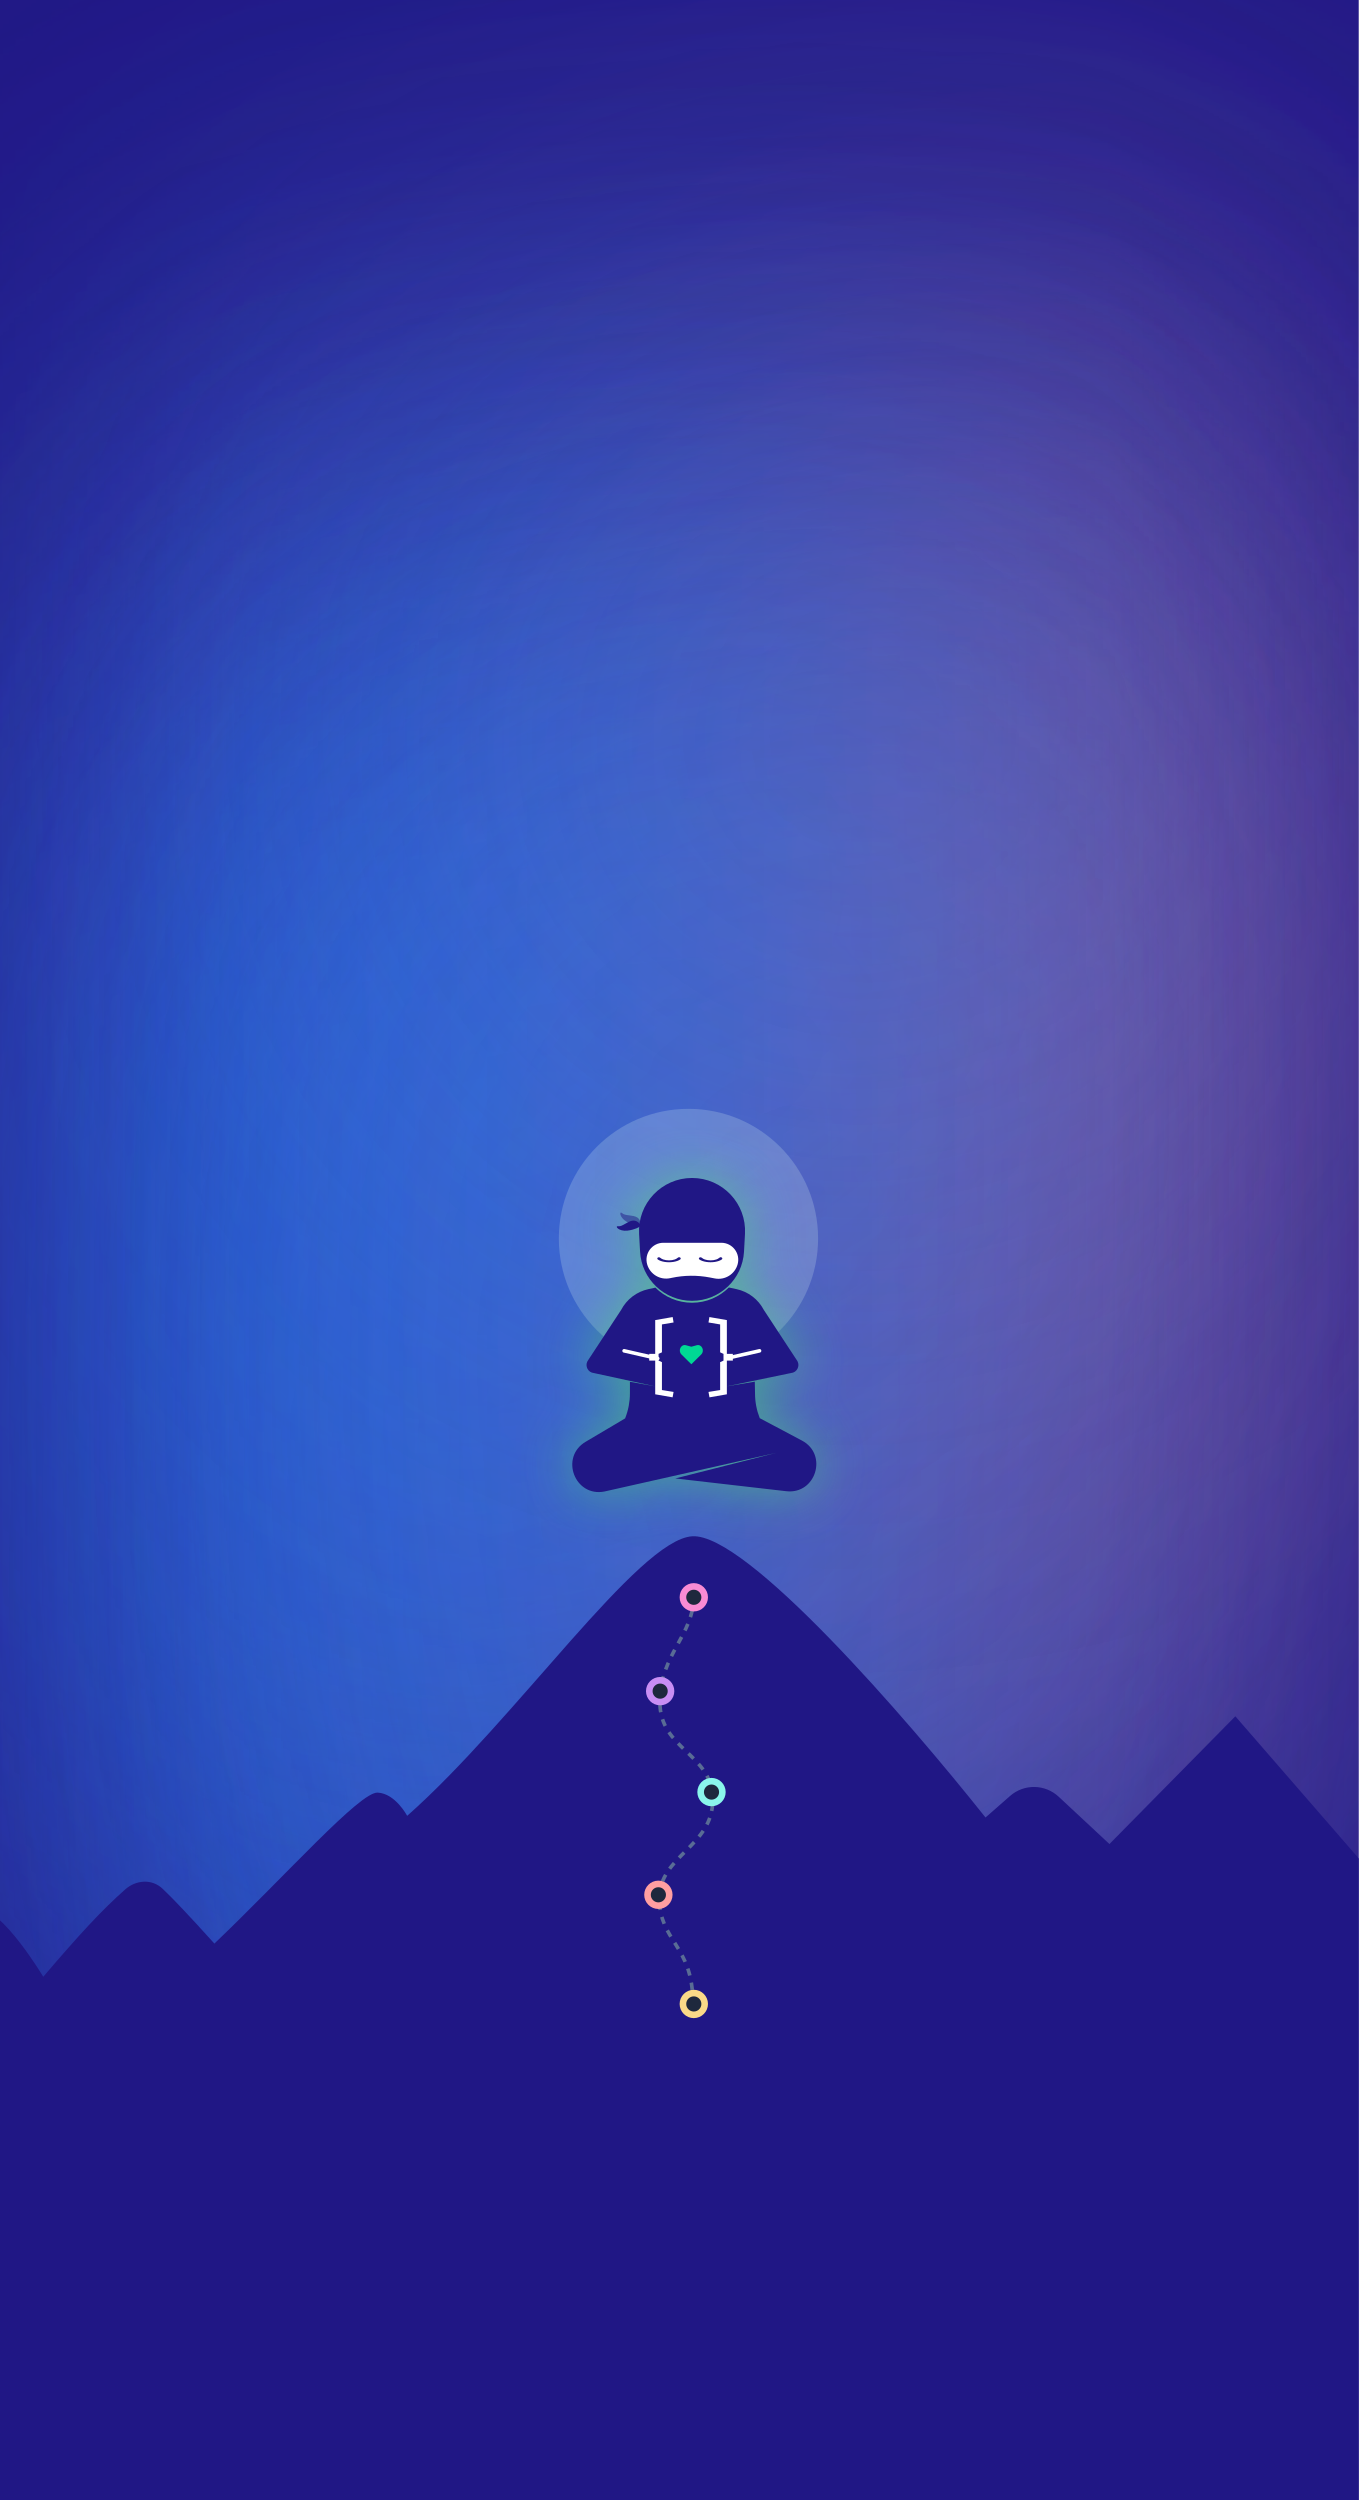
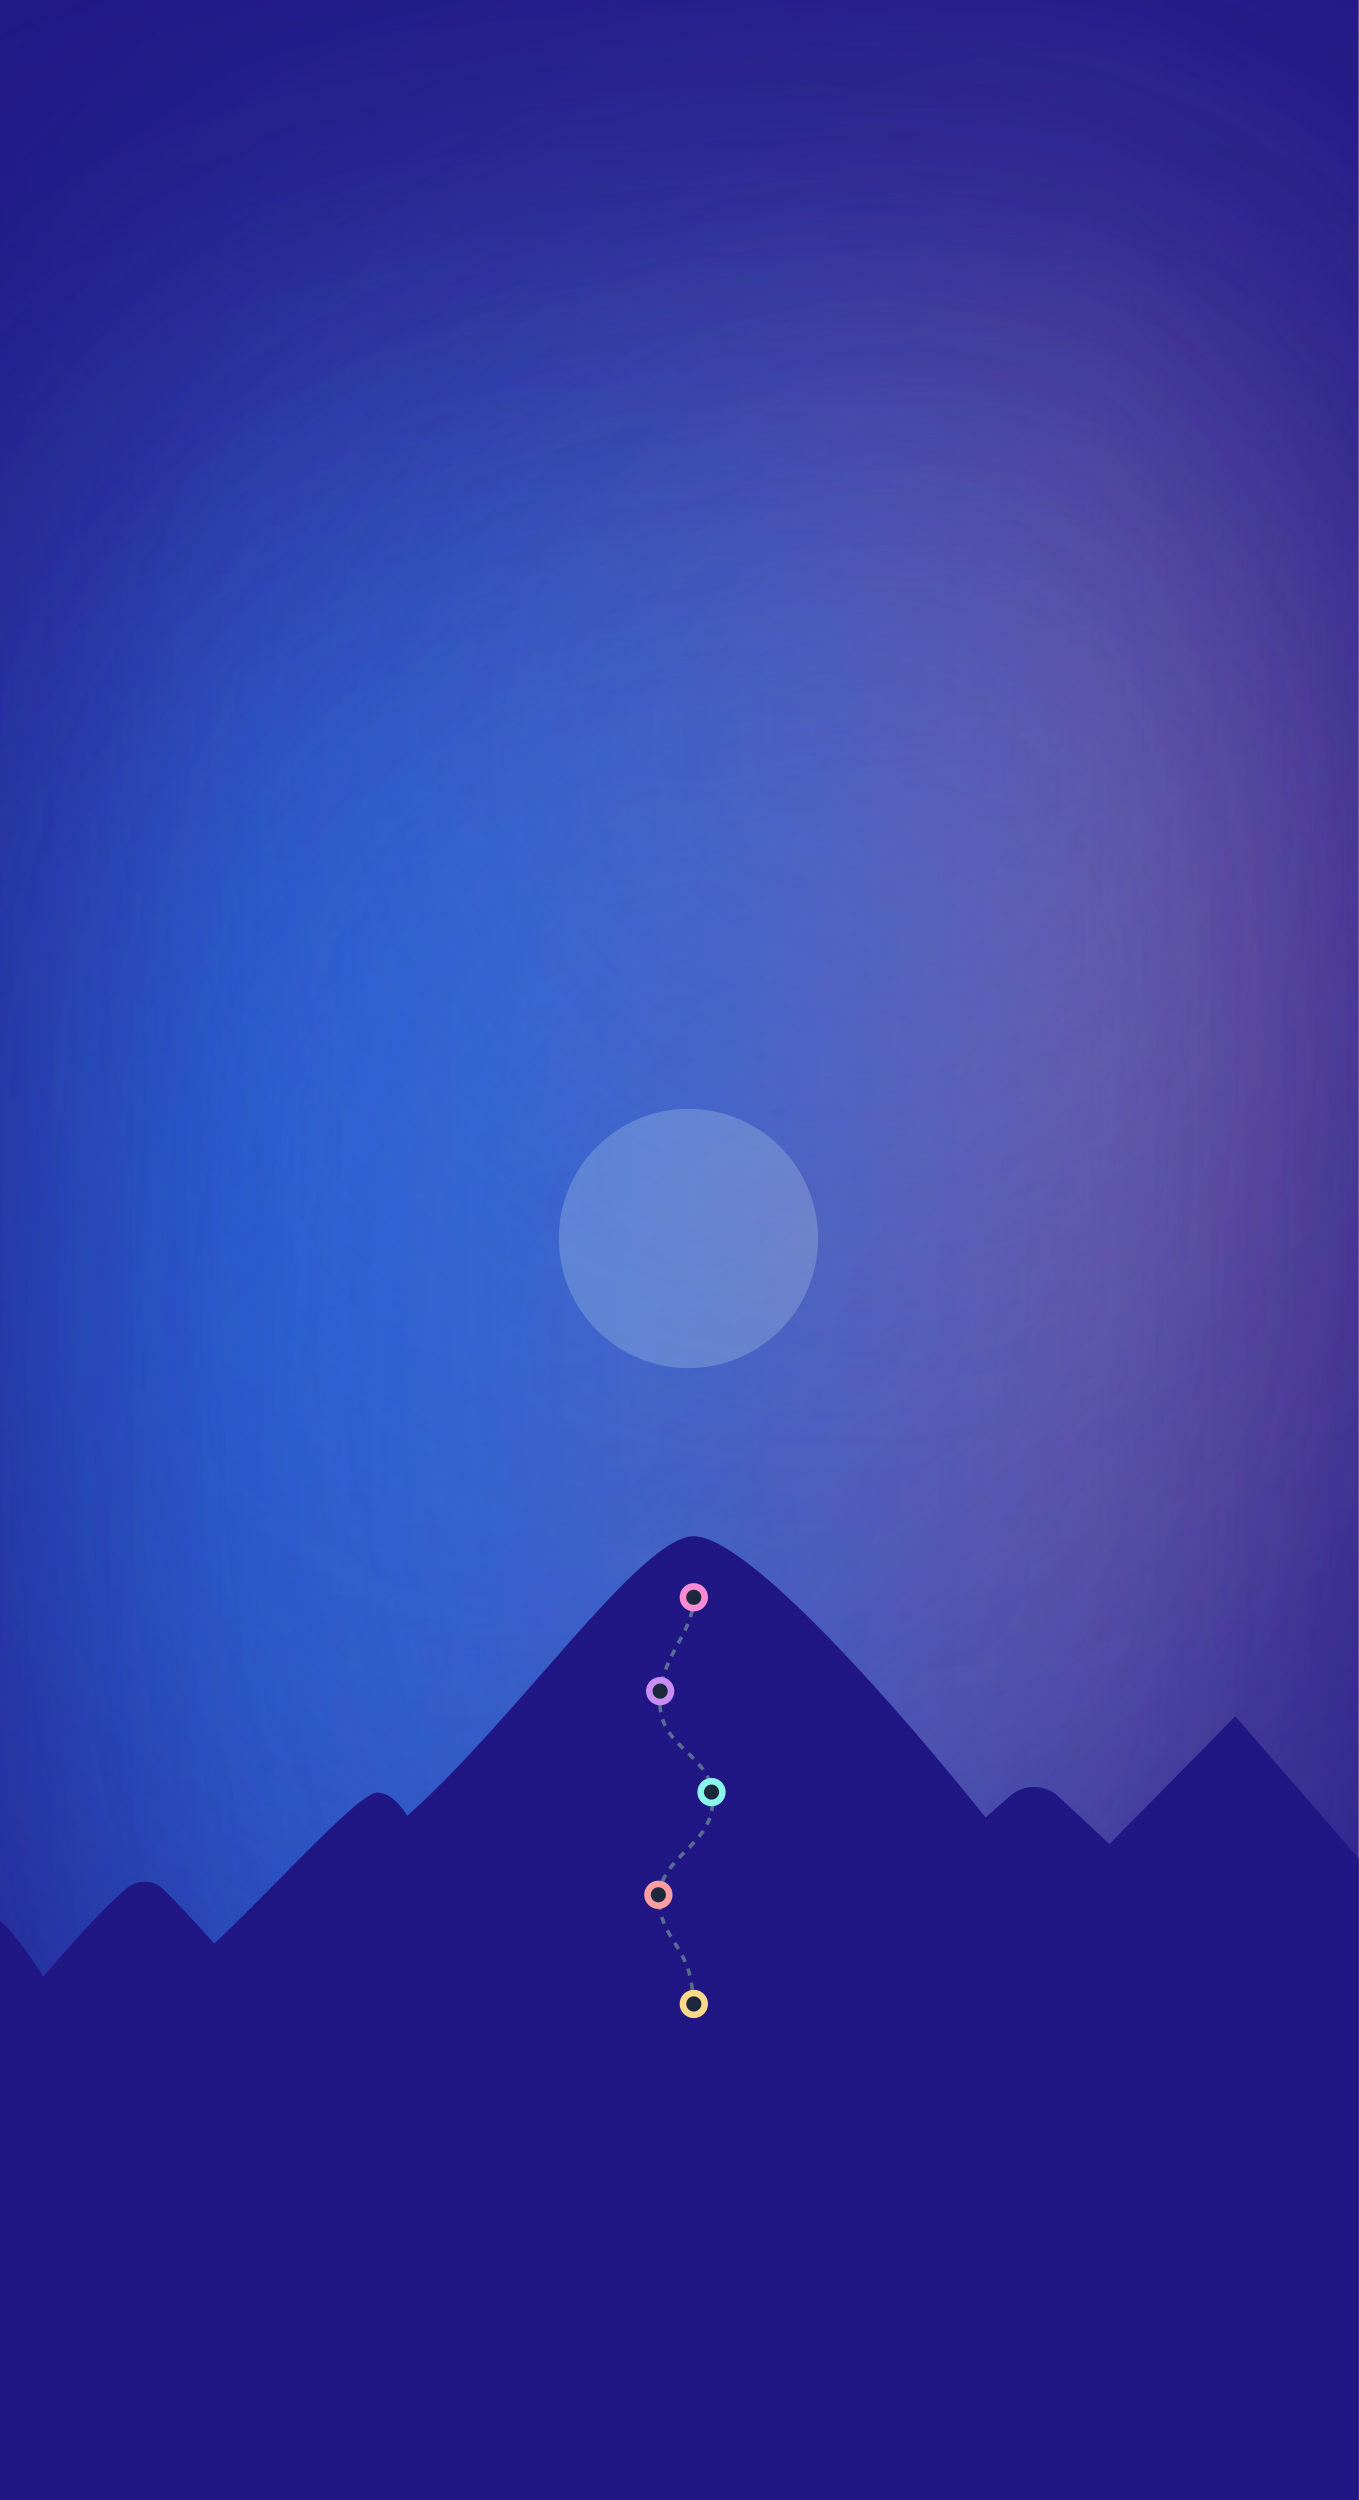
<svg xmlns="http://www.w3.org/2000/svg" width="375" height="690" viewBox="0 0 375 690" fill="none">
  <rect width="375" height="690" fill="#201785" />
  <mask id="mask0" mask-type="alpha" maskUnits="userSpaceOnUse" x="0" y="0" width="375" height="690">
    <rect width="375" height="690" fill="#1E283D" />
  </mask>
  <g mask="url(#mask0)">
    <g opacity="0.8">
      <g style="mix-blend-mode:multiply" opacity="0.8" filter="url(#filter0_f)">
        <path d="M-67.041 162.877C75.576 131.727 393.575 71.563 413.898 235.843C434.221 400.123 187.67 633.801 45.052 664.951C-97.565 696.101 -201.416 594.917 -221.739 430.637C-242.062 266.357 -209.659 194.026 -67.041 162.877Z" fill="url(#paint0_linear)" fill-opacity="0.4" />
      </g>
    </g>
    <g opacity="0.8">
      <g style="mix-blend-mode:multiply" opacity="0.8" filter="url(#filter1_f)">
        <path d="M49.934 213.241C127.309 192.436 299.836 152.251 310.862 261.976C321.888 371.701 188.124 527.778 110.749 548.584C33.373 569.389 -22.97 501.807 -33.996 392.082C-45.022 282.357 -27.442 234.046 49.934 213.241Z" fill="url(#paint1_linear)" fill-opacity="0.4" />
      </g>
    </g>
    <g opacity="0.8">
      <g style="mix-blend-mode:multiply" opacity="0.8" filter="url(#filter2_f)">
        <path d="M122.174 220.519C195.851 189.369 360.131 129.205 370.63 293.485C381.129 457.765 253.759 691.443 180.082 722.593C106.405 753.743 52.755 652.559 42.256 488.279C31.757 323.999 48.496 251.668 122.174 220.519Z" fill="url(#paint2_linear)" fill-opacity="0.4" />
      </g>
    </g>
    <g opacity="0.8">
      <g style="mix-blend-mode:multiply" opacity="0.8" filter="url(#filter3_f)">
        <path d="M140.201 154.814C191.307 140.542 305.26 112.977 312.543 188.244C319.825 263.511 231.475 370.574 180.369 384.846C129.263 399.117 92.049 352.759 84.766 277.492C77.484 202.225 89.095 169.085 140.201 154.814Z" fill="url(#paint3_linear)" fill-opacity="0.4" />
      </g>
    </g>
    <g opacity="0.8">
      <g style="mix-blend-mode:multiply" opacity="0.8" filter="url(#filter4_f)">
        <path d="M-111.711 104.307C97.511 73.158 564.021 12.993 593.835 177.274C623.649 341.554 261.954 575.232 52.732 606.382C-156.49 637.531 -308.842 536.348 -338.655 372.068C-368.469 207.788 -320.933 135.457 -111.711 104.307Z" fill="url(#paint4_linear)" fill-opacity="0.4" />
      </g>
    </g>
    <g opacity="0.8">
      <g style="mix-blend-mode:multiply" opacity="0.8" filter="url(#filter5_f)">
        <path d="M59.893 154.672C173.405 133.866 426.504 93.682 442.68 203.407C458.855 313.132 262.621 469.209 149.11 490.014C35.599 510.82 -47.058 443.238 -63.233 333.513C-79.408 223.788 -53.618 175.477 59.893 154.672Z" fill="url(#paint5_linear)" fill-opacity="0.4" />
      </g>
    </g>
    <g opacity="0.8">
      <g style="mix-blend-mode:multiply" opacity="0.8" filter="url(#filter6_f)">
        <path d="M165.87 161.949C273.955 130.8 514.957 70.636 530.359 234.916C545.761 399.196 358.908 632.874 250.822 664.024C142.736 695.173 64.031 593.99 48.629 429.71C33.227 265.43 57.784 193.099 165.87 161.949Z" fill="url(#paint6_linear)" fill-opacity="0.4" />
      </g>
    </g>
    <g opacity="0.8">
      <g style="mix-blend-mode:multiply" opacity="0.8" filter="url(#filter7_f)">
        <path d="M192.318 96.245C267.292 81.973 434.462 54.408 445.146 129.675C455.829 204.942 326.219 312.005 251.245 326.276C176.272 340.548 121.678 294.189 110.994 218.922C100.31 143.655 117.345 110.516 192.318 96.245Z" fill="url(#paint7_linear)" fill-opacity="0.4" />
      </g>
    </g>
    <path d="M-82.742 546.93C-118.226 572.448 -133.118 589.77 -158 620L-108 690H434.5L468 620L340.954 473.696L306.206 508.955L292.19 495.889C288.434 492.388 282.637 492.3 278.777 495.686L272.002 501.629C250.13 474.126 205.967 423.096 191.062 424.012C176.158 424.928 142.289 474.74 112.38 501.171C112.38 501.171 109.127 494.989 104.236 494.76C99.345 494.531 79.167 517.315 59.173 536.43C52.22 528.739 47.897 524.139 44.865 521.28C41.93 518.512 37.555 518.817 34.536 521.494C27.994 527.295 22.018 533.794 11.938 545.589C11.938 545.589 0.915 527.043 -6.251 526.356C-13.416 525.669 -38.428 550.438 -53.391 570.195C-61.641 557.378 -66.824 550.53 -73.237 546.317C-76.145 544.406 -79.917 544.898 -82.742 546.93Z" fill="#201785" />
  </g>
  <path d="M191.489 440.428C191.46 451.524 182.161 456.454 182.127 469.732C182.093 483.01 196.754 483.89 196.721 496.805C196.688 509.72 182.019 512.114 181.989 523.937C181.959 535.76 191.242 537.015 191.203 552.476" stroke="#596C95" stroke-dasharray="2 2" />
  <circle cx="191.489" cy="553.09" r="3" transform="rotate(-90 191.489 553.09)" fill="#1E283D" stroke="#FAD988" stroke-width="1.82" />
  <circle cx="181.713" cy="522.965" r="3" transform="rotate(-90 181.713 522.965)" fill="#1E283D" stroke="#FF9FA1" stroke-width="1.82" />
  <circle cx="196.377" cy="494.615" r="3" transform="rotate(-90 196.377 494.615)" fill="#1E283D" stroke="#8AF6EB" stroke-width="1.82" />
  <circle cx="182.202" cy="466.755" r="3" transform="rotate(-90 182.202 466.755)" fill="#1E283D" stroke="#C88EF4" stroke-width="1.82" />
  <circle cx="191.489" cy="440.85" r="3" transform="rotate(-90 191.489 440.85)" fill="#1E283D" stroke="#F98BD4" stroke-width="1.82" />
  <circle opacity="0.2" cx="190.015" cy="341.817" r="35.779" transform="rotate(-90 190.015 341.817)" fill="#E5FEF6" />
-   <g filter="url(#filter8_d)">
-     <path fill-rule="evenodd" clip-rule="evenodd" d="M180.883 355.386L178.958 355.802C175.727 356.498 172.971 358.598 171.436 361.534L162.135 375.699C161.396 377.113 162.331 378.825 163.916 378.963L180.933 382.655L173.858 381.374V384.56C173.858 386.918 173.412 389.254 172.542 391.444L172.529 391.478L161.626 397.937C154.427 402.202 158.659 413.294 166.859 411.65L214.295 400.972L186.376 408.054L217.006 411.574C225.166 412.525 228.598 401.449 221.337 397.596L209.692 391.416C208.83 389.234 208.387 386.908 208.387 384.56L208.323 381.337L200.442 382.655L218.323 378.958C219.911 378.823 220.848 377.109 220.108 375.695L210.81 361.534C209.275 358.598 206.519 356.498 203.288 355.802L201.165 355.344C198.559 357.951 194.959 359.555 191.002 359.555C187.067 359.555 183.485 357.969 180.883 355.386Z" fill="#201785" />
-     <path d="M200.352 374.945L209.628 372.825" stroke="white" stroke-linecap="round" stroke-linejoin="round" />
-     <path d="M181.534 374.945L172.258 372.825" stroke="white" stroke-linecap="round" stroke-linejoin="round" />
-     <path d="M180.836 375.526H179.184V373.67H180.836V364.344L185.658 363.507L185.907 365.001L182.693 365.544V373.24L181.764 373.67V375.526L182.693 375.956V383.652L185.907 384.173L185.635 385.667L180.836 384.829V375.526Z" fill="white" />
-     <path d="M195.544 384.173L198.758 383.652V375.956L199.686 375.526V373.67L198.758 373.24V365.544L195.544 365.001L195.793 363.507L200.614 364.344V373.67H202.267V375.526H200.614V384.829L195.815 385.667L195.544 384.173Z" fill="white" />
-     <path opacity="0.5" d="M175.884 336.023C176.883 336.653 176.855 337.861 176.717 338.387C176.161 338.387 174.634 338.15 172.968 337.205C170.886 336.023 170.886 334.054 171.719 334.842C172.552 335.629 174.634 335.235 175.884 336.023Z" fill="#201785" />
-     <path d="M176.388 340.559C175.928 332.173 182.604 325.12 191.002 325.12C199.401 325.12 206.077 332.173 205.617 340.559L205.348 345.446C204.93 353.063 198.631 359.025 191.002 359.025C183.374 359.025 177.075 353.063 176.657 345.446L176.388 340.559Z" fill="#201785" />
-     <path d="M174.722 336.882C175.92 336.797 176.681 337.823 176.911 338.346C176.472 338.687 175.113 339.425 173.184 339.655C170.774 339.944 169.498 338.298 170.667 338.446C171.835 338.594 173.225 336.99 174.722 336.882Z" fill="#201785" />
-     <path d="M178.635 349.023C177.729 346.026 179.972 343.004 183.103 343.004H199.074C202.157 343.004 204.399 345.931 203.596 348.908C202.85 351.671 200.099 353.391 197.288 352.85L195.927 352.588C192.445 351.919 188.864 351.951 185.394 352.685L184.974 352.774C182.208 353.359 179.453 351.729 178.635 349.023Z" fill="white" />
-     <path d="M187.513 346.994C187.867 347.038 188.03 347.416 187.736 347.618C187.515 347.77 187.242 347.905 186.925 348.019C186.274 348.253 185.476 348.38 184.654 348.382C183.832 348.383 183.032 348.258 182.378 348.026C182.06 347.913 181.784 347.778 181.56 347.626C181.266 347.426 181.426 347.047 181.78 347.002C181.977 346.977 182.167 347.077 182.315 347.209C182.493 347.366 182.743 347.504 183.05 347.613C183.51 347.776 184.072 347.864 184.65 347.863C185.228 347.862 185.79 347.773 186.248 347.608C186.55 347.5 186.797 347.362 186.972 347.206C187.123 347.073 187.314 346.969 187.513 346.994Z" fill="#201785" />
-     <path d="M198.99 346.994C199.344 347.038 199.507 347.416 199.213 347.617C198.991 347.77 198.718 347.905 198.402 348.019C197.75 348.253 196.952 348.38 196.13 348.382C195.309 348.383 194.509 348.258 193.854 348.026C193.536 347.913 193.261 347.777 193.037 347.626C192.742 347.426 192.903 347.047 193.256 347.002C193.453 346.977 193.643 347.077 193.792 347.209C193.97 347.366 194.219 347.504 194.526 347.613C194.986 347.776 195.549 347.864 196.127 347.863C196.705 347.863 197.266 347.773 197.724 347.608C198.027 347.5 198.274 347.362 198.449 347.206C198.599 347.073 198.791 346.969 198.99 346.994Z" fill="#201785" />
-     <path d="M190.81 376.535L188.085 373.836C187.036 372.798 187.95 370.907 189.319 371.284L190.81 371.694L192.302 371.284C193.671 370.907 194.585 372.798 193.536 373.836L190.81 376.535Z" fill="#00D894" />
-   </g>
  <defs>
    <filter id="filter0_f" x="-427.256" y="-74.006" width="1042.34" height="944.575" filterUnits="userSpaceOnUse" color-interpolation-filters="sRGB">
      <feFlood flood-opacity="0" result="BackgroundImageFix" />
      <feBlend mode="normal" in="SourceGraphic" in2="BackgroundImageFix" result="shape" />
      <feGaussianBlur stdDeviation="100" result="effect1_foregroundBlur" />
    </filter>
    <filter id="filter1_f" x="-236.989" y="-11.394" width="748.492" height="763.729" filterUnits="userSpaceOnUse" color-interpolation-filters="sRGB">
      <feFlood flood-opacity="0" result="BackgroundImageFix" />
      <feBlend mode="normal" in="SourceGraphic" in2="BackgroundImageFix" result="shape" />
      <feGaussianBlur stdDeviation="100" result="effect1_foregroundBlur" />
    </filter>
    <filter id="filter2_f" x="-160.595" y="-16.364" width="731.835" height="944.575" filterUnits="userSpaceOnUse" color-interpolation-filters="sRGB">
      <feFlood flood-opacity="0" result="BackgroundImageFix" />
      <feBlend mode="normal" in="SourceGraphic" in2="BackgroundImageFix" result="shape" />
      <feGaussianBlur stdDeviation="100" result="effect1_foregroundBlur" />
    </filter>
    <filter id="filter3_f" x="-117.21" y="-62.084" width="630.177" height="649.504" filterUnits="userSpaceOnUse" color-interpolation-filters="sRGB">
      <feFlood flood-opacity="0" result="BackgroundImageFix" />
      <feBlend mode="normal" in="SourceGraphic" in2="BackgroundImageFix" result="shape" />
      <feGaussianBlur stdDeviation="100" result="effect1_foregroundBlur" />
    </filter>
    <filter id="filter4_f" x="-546.75" y="-132.575" width="1342.32" height="944.575" filterUnits="userSpaceOnUse" color-interpolation-filters="sRGB">
      <feFlood flood-opacity="0" result="BackgroundImageFix" />
      <feBlend mode="normal" in="SourceGraphic" in2="BackgroundImageFix" result="shape" />
      <feGaussianBlur stdDeviation="100" result="effect1_foregroundBlur" />
    </filter>
    <filter id="filter5_f" x="-267.624" y="-69.963" width="911.245" height="763.729" filterUnits="userSpaceOnUse" color-interpolation-filters="sRGB">
      <feFlood flood-opacity="0" result="BackgroundImageFix" />
      <feBlend mode="normal" in="SourceGraphic" in2="BackgroundImageFix" result="shape" />
      <feGaussianBlur stdDeviation="100" result="effect1_foregroundBlur" />
    </filter>
    <filter id="filter6_f" x="-155.553" y="-74.933" width="886.808" height="944.575" filterUnits="userSpaceOnUse" color-interpolation-filters="sRGB">
      <feFlood flood-opacity="0" result="BackgroundImageFix" />
      <feBlend mode="normal" in="SourceGraphic" in2="BackgroundImageFix" result="shape" />
      <feGaussianBlur stdDeviation="100" result="effect1_foregroundBlur" />
    </filter>
    <filter id="filter7_f" x="-91.906" y="-120.654" width="737.674" height="649.504" filterUnits="userSpaceOnUse" color-interpolation-filters="sRGB">
      <feFlood flood-opacity="0" result="BackgroundImageFix" />
      <feBlend mode="normal" in="SourceGraphic" in2="BackgroundImageFix" result="shape" />
      <feGaussianBlur stdDeviation="100" result="effect1_foregroundBlur" />
    </filter>
    <filter id="filter8_d" x="143.947" y="311.12" width="95.363" height="114.695" filterUnits="userSpaceOnUse" color-interpolation-filters="sRGB">
      <feFlood flood-opacity="0" result="BackgroundImageFix" />
      <feColorMatrix in="SourceAlpha" type="matrix" values="0 0 0 0 0 0 0 0 0 0 0 0 0 0 0 0 0 0 127 0" />
      <feOffset />
      <feGaussianBlur stdDeviation="7" />
      <feColorMatrix type="matrix" values="0 0 0 0 0.289 0 0 0 0 0.912 0 0 0 0 0.393 0 0 0 0.5 0" />
      <feBlend mode="normal" in2="BackgroundImageFix" result="effect1_dropShadow" />
      <feBlend mode="normal" in="SourceGraphic" in2="effect1_dropShadow" result="shape" />
    </filter>
    <linearGradient id="paint0_linear" x1="-55.688" y1="993.306" x2="627.563" y2="983.997" gradientUnits="userSpaceOnUse">
      <stop stop-color="#1477F8" />
      <stop offset="0.849" stop-color="#FF6161" />
    </linearGradient>
    <linearGradient id="paint1_linear" x1="56.093" y1="767.896" x2="426.807" y2="763.794" gradientUnits="userSpaceOnUse">
      <stop stop-color="#1477F8" />
      <stop offset="0.849" stop-color="#FF6161" />
    </linearGradient>
    <linearGradient id="paint2_linear" x1="128.038" y1="1050.95" x2="481.059" y2="1048.46" gradientUnits="userSpaceOnUse">
      <stop stop-color="#1477F8" />
      <stop offset="0.849" stop-color="#FF6161" />
    </linearGradient>
    <linearGradient id="paint3_linear" x1="144.27" y1="535.286" x2="389.126" y2="532.676" gradientUnits="userSpaceOnUse">
      <stop stop-color="#1477F8" />
      <stop offset="0.849" stop-color="#FF6161" />
    </linearGradient>
    <linearGradient id="paint4_linear" x1="-95.056" y1="934.736" x2="907.072" y2="914.707" gradientUnits="userSpaceOnUse">
      <stop stop-color="#1477F8" />
      <stop offset="0.849" stop-color="#FF6161" />
    </linearGradient>
    <linearGradient id="paint5_linear" x1="68.929" y1="709.327" x2="612.697" y2="700.499" gradientUnits="userSpaceOnUse">
      <stop stop-color="#1477F8" />
      <stop offset="0.849" stop-color="#FF6161" />
    </linearGradient>
    <linearGradient id="paint6_linear" x1="174.474" y1="992.378" x2="692.331" y2="987.031" gradientUnits="userSpaceOnUse">
      <stop stop-color="#1477F8" />
      <stop offset="0.849" stop-color="#FF6161" />
    </linearGradient>
    <linearGradient id="paint7_linear" x1="198.286" y1="476.716" x2="557.448" y2="471.102" gradientUnits="userSpaceOnUse">
      <stop stop-color="#1477F8" />
      <stop offset="0.849" stop-color="#FF6161" />
    </linearGradient>
  </defs>
</svg>
